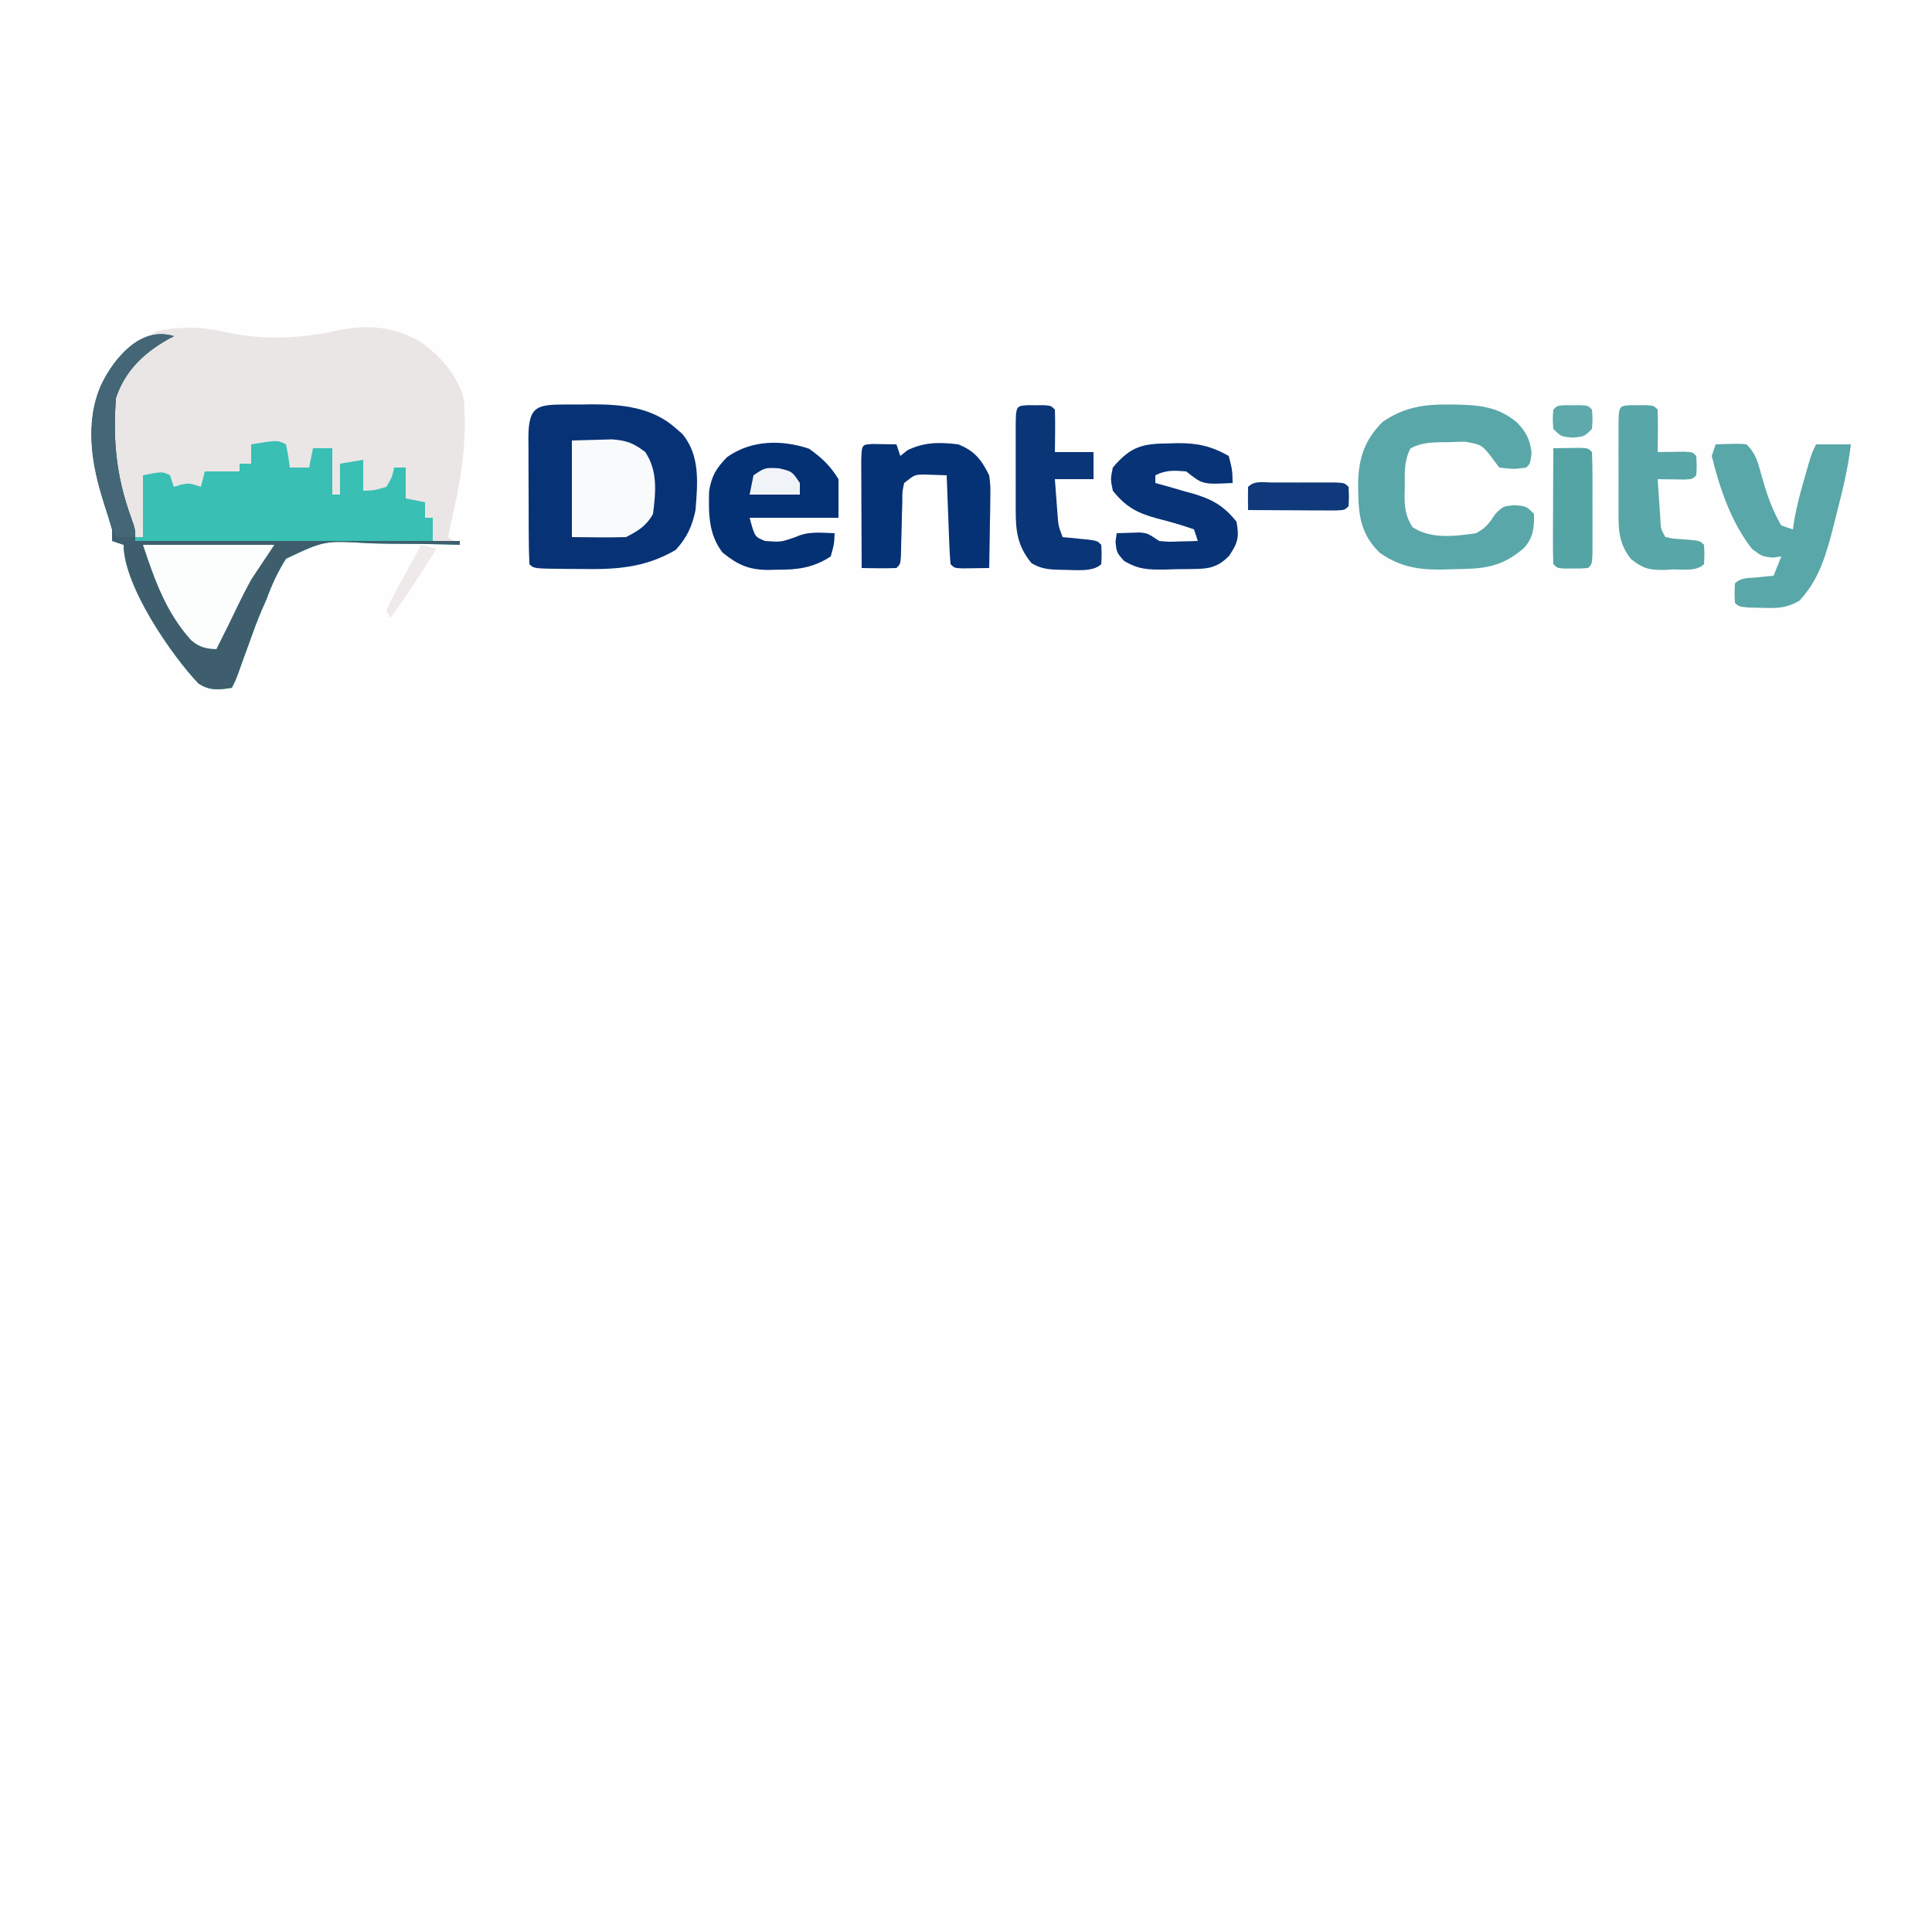
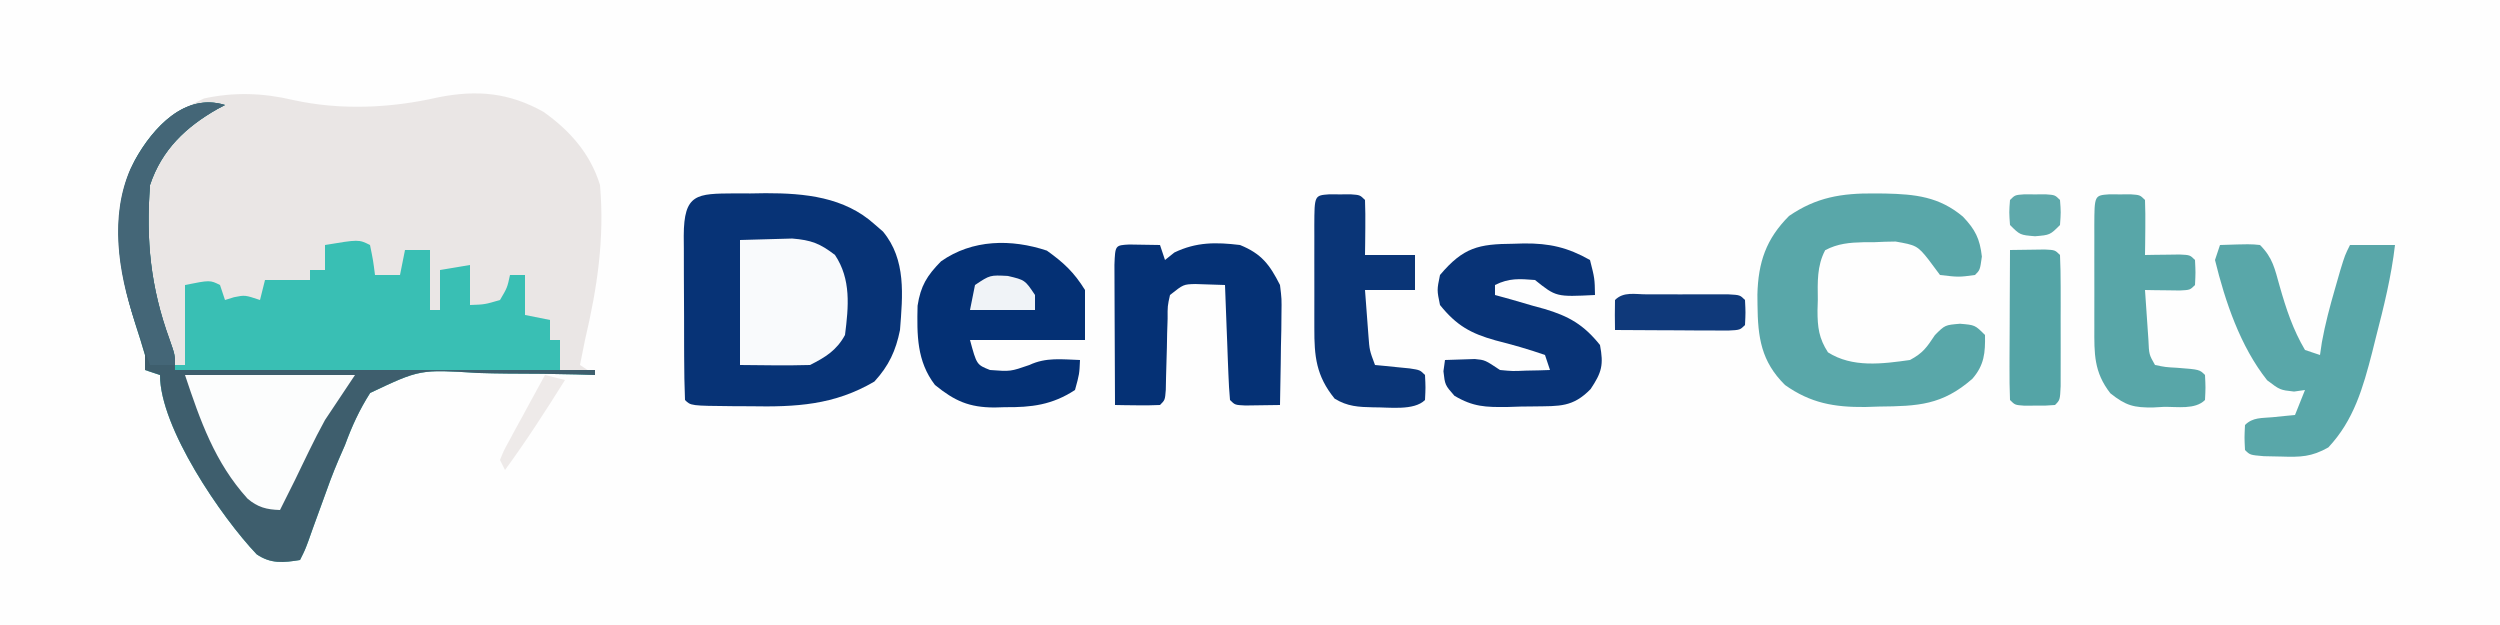
- <svg xmlns="http://www.w3.org/2000/svg" version="1.1" width="500" height="500">
-   <path d="M0 0 C165 0 330 0 500 0 C500 165 500 330 500 500 C335 500 170 500 0 500 C0 335 0 170 0 0 Z " fill="#FEFEFE" transform="translate(0,0)" />
-   <path d="M0 0 C9.512 2.101 19.579 1.631 29.02 -0.535 C36.759 -2.062 43.159 -1.503 50.078 2.375 C55.364 6.114 59.46 10.759 61.375 17 C62.309 27.745 60.826 37.574 58.375 48 C58.035 49.665 57.699 51.331 57.375 53 C58.86 53.99 58.86 53.99 60.375 55 C59.145 54.962 57.914 54.924 56.646 54.885 C52.054 54.762 47.464 54.725 42.87 54.713 C40.887 54.696 38.905 54.656 36.923 54.592 C25.369 53.871 25.369 53.871 15.402 58.59 C13.242 61.988 11.763 65.224 10.375 69 C9.943 69.991 9.51 70.983 9.065 72.004 C7.916 74.705 6.909 77.419 5.938 80.188 C5.273 82.014 4.607 83.841 3.941 85.668 C3.662 86.455 3.383 87.241 3.096 88.052 C2.375 90 2.375 90 1.375 92 C-1.904 92.535 -4.454 92.805 -7.297 90.852 C-14.334 83.446 -26.625 65.553 -26.625 55 C-27.615 54.67 -28.605 54.34 -29.625 54 C-29.625 53.01 -29.625 52.02 -29.625 51 C-30.234 48.905 -30.885 46.823 -31.562 44.75 C-34.927 33.979 -36.959 22.437 -31.625 12 C-28.279 5.906 -24.011 2.58 -17.812 -0.312 C-11.761 -1.618 -6.012 -1.417 0 0 Z " fill="#EAE6E5" transform="translate(58.625,86)" />
-   <path d="M0 0 C-0.508 0.268 -1.016 0.536 -1.539 0.812 C-7.867 4.415 -12.655 8.965 -15 16 C-15.827 27.094 -14.887 36.472 -11.094 46.938 C-10 50 -10 50 -10 52 C-9.34 52 -8.68 52 -8 52 C-8 46.72 -8 41.44 -8 36 C-3 35 -3 35 -1 36 C-0.67 36.99 -0.34 37.98 0 39 C0.598 38.814 1.196 38.629 1.812 38.438 C4 38 4 38 7 39 C7.33 37.68 7.66 36.36 8 35 C11 35 14 35 17 35 C17 34.34 17 33.68 17 33 C17.99 33 18.98 33 20 33 C20 31.35 20 29.7 20 28 C26.75 26.875 26.75 26.875 29 28 C29.625 31.062 29.625 31.062 30 34 C31.65 34 33.3 34 35 34 C35.33 32.35 35.66 30.7 36 29 C37.65 29 39.3 29 41 29 C41 32.96 41 36.92 41 41 C41.66 41 42.32 41 43 41 C43 38.36 43 35.72 43 33 C44.98 32.67 46.96 32.34 49 32 C49 34.64 49 37.28 49 40 C51.947 39.898 51.947 39.898 55 39 C56.453 36.537 56.453 36.537 57 34 C57.99 34 58.98 34 60 34 C60 36.64 60 39.28 60 42 C61.65 42.33 63.3 42.66 65 43 C65 44.32 65 45.64 65 47 C65.66 47 66.32 47 67 47 C67 48.98 67 50.96 67 53 C69.31 53 71.62 53 74 53 C74 53.33 74 53.66 74 54 C72.77 53.962 71.539 53.924 70.271 53.885 C65.679 53.762 61.089 53.725 56.495 53.713 C54.512 53.696 52.53 53.656 50.548 53.592 C38.994 52.871 38.994 52.871 29.027 57.59 C26.867 60.988 25.388 64.224 24 68 C23.568 68.991 23.135 69.983 22.69 71.004 C21.541 73.705 20.534 76.419 19.562 79.188 C18.898 81.014 18.232 82.841 17.566 84.668 C17.287 85.455 17.008 86.241 16.721 87.052 C16 89 16 89 15 91 C11.721 91.535 9.171 91.805 6.328 89.852 C-0.709 82.446 -13 64.553 -13 54 C-13.99 53.67 -14.98 53.34 -16 53 C-16 52.01 -16 51.02 -16 50 C-16.609 47.905 -17.26 45.823 -17.938 43.75 C-21.302 32.979 -23.334 21.437 -18 11 C-14.44 4.516 -7.953 -2.468 0 0 Z " fill="#39BFB4" transform="translate(45,87)" />
-   <path d="M0 0 C1.04 0.003 2.079 0.006 3.15 0.01 C4.669 -0.014 4.669 -0.014 6.219 -0.039 C14.046 -0.044 21.968 0.717 28.025 6.197 C28.571 6.669 29.116 7.141 29.678 7.627 C34.363 13.259 33.621 20.421 33.088 27.322 C32.254 31.463 30.861 34.481 27.963 37.635 C19.915 42.358 12.274 42.743 3.088 42.572 C1.944 42.567 0.801 42.562 -0.377 42.557 C-8.757 42.477 -8.757 42.477 -9.912 41.322 C-10.026 38.461 -10.076 35.625 -10.08 32.764 C-10.083 31.904 -10.087 31.045 -10.09 30.159 C-10.095 28.337 -10.098 26.516 -10.097 24.694 C-10.1 21.9 -10.118 19.106 -10.137 16.312 C-10.14 14.546 -10.142 12.78 -10.143 11.014 C-10.15 10.174 -10.157 9.334 -10.164 8.469 C-10.131 0.012 -7.576 0.054 0 0 Z " fill="#073376" transform="translate(146.9121,104.6777)" />
-   <path d="M0 0 C-0.508 0.268 -1.016 0.536 -1.539 0.812 C-7.867 4.415 -12.655 8.965 -15 16 C-15.825 27.071 -14.896 36.405 -11.094 46.84 C-10 50 -10 50 -10 53 C17.72 53 45.44 53 74 53 C74 53.33 74 53.66 74 54 C72.77 53.962 71.539 53.924 70.271 53.885 C65.679 53.762 61.089 53.725 56.495 53.713 C54.512 53.696 52.53 53.656 50.548 53.592 C38.994 52.871 38.994 52.871 29.027 57.59 C26.867 60.988 25.388 64.224 24 68 C23.568 68.991 23.135 69.983 22.69 71.004 C21.541 73.705 20.534 76.419 19.562 79.188 C18.898 81.014 18.232 82.841 17.566 84.668 C17.287 85.455 17.008 86.241 16.721 87.052 C16 89 16 89 15 91 C11.721 91.535 9.171 91.805 6.328 89.852 C-0.709 82.446 -13 64.553 -13 54 C-13.99 53.67 -14.98 53.34 -16 53 C-16 52.01 -16 51.02 -16 50 C-16.609 47.905 -17.26 45.823 -17.938 43.75 C-21.302 32.979 -23.334 21.437 -18 11 C-14.44 4.516 -7.953 -2.468 0 0 Z " fill="#3E5E6D" transform="translate(45,87)" />
-   <path d="M0 0 C0.707 0.006 1.415 0.011 2.144 0.017 C8.196 0.158 12.923 0.633 17.707 4.637 C20.18 7.233 21.097 9.064 21.5 12.625 C21.125 15.312 21.125 15.312 20.125 16.312 C16.875 16.75 16.875 16.75 13.125 16.312 C12.023 14.831 12.023 14.831 10.898 13.32 C8.609 10.381 8.249 10.335 4.242 9.621 C2.828 9.633 1.413 9.677 0 9.75 C-0.715 9.752 -1.431 9.754 -2.168 9.756 C-4.985 9.827 -7.327 10.023 -9.84 11.352 C-11.512 14.519 -11.347 17.757 -11.312 21.25 C-11.332 21.966 -11.352 22.682 -11.373 23.42 C-11.37 26.766 -11.11 28.949 -9.281 31.781 C-4.396 34.89 1.578 34.094 7.125 33.312 C9.729 31.904 10.44 30.839 12.125 28.312 C14.125 26.312 14.125 26.312 17.125 26.062 C20.125 26.312 20.125 26.312 22.125 28.312 C22.193 31.872 21.989 34.318 19.598 37.07 C13.568 42.348 8.716 42.545 0.938 42.625 C-0.444 42.669 -0.444 42.669 -1.854 42.713 C-8.027 42.77 -12.772 41.938 -17.875 38.312 C-22.642 33.59 -23.315 28.817 -23.375 22.25 C-23.381 21.577 -23.388 20.905 -23.395 20.212 C-23.231 13.763 -21.663 9.101 -17.062 4.5 C-11.592 0.746 -6.539 -0.054 0 0 Z " fill="#59A7A9" transform="translate(374.875,104.6875)" />
-   <path d="M0 0 C3.366 2.404 5.433 4.33 7.625 7.875 C7.625 11.175 7.625 14.475 7.625 17.875 C0.035 17.875 -7.555 17.875 -15.375 17.875 C-14.039 22.82 -14.039 22.82 -11.375 23.875 C-7.285 24.184 -7.285 24.184 -3.5 22.875 C-0.162 21.304 2.965 21.753 6.625 21.875 C6.5 24.688 6.5 24.688 5.625 27.875 C1.074 30.853 -3.062 31.367 -8.375 31.312 C-9.404 31.342 -9.404 31.342 -10.453 31.373 C-15.569 31.368 -18.441 30.069 -22.375 26.875 C-26.038 22.114 -25.992 16.82 -25.859 11.016 C-25.243 7.02 -23.963 4.989 -21.176 2.145 C-14.906 -2.275 -7.106 -2.369 0 0 Z " fill="#043074" transform="translate(209.375,116.125)" />
-   <path d="M0 0 C6.055 -0.195 6.055 -0.195 8 0 C10.573 2.573 10.945 4.759 11.938 8.25 C13.226 12.779 14.597 16.929 17 21 C17.99 21.33 18.98 21.66 20 22 C20.124 21.16 20.247 20.319 20.375 19.453 C21.036 15.799 21.968 12.316 23 8.75 C23.351 7.528 23.701 6.306 24.062 5.047 C25 2 25 2 26 0 C28.97 0 31.94 0 35 0 C34.268 6.291 32.775 12.312 31.188 18.438 C30.939 19.436 30.691 20.434 30.436 21.463 C28.603 28.555 26.766 35.053 21.672 40.48 C18.316 42.389 16.087 42.438 12.25 42.312 C10.525 42.276 10.525 42.276 8.766 42.238 C6 42 6 42 5 41 C4.875 38.5 4.875 38.5 5 36 C6.583 34.417 8.38 34.653 10.562 34.438 C11.389 34.354 12.215 34.27 13.066 34.184 C13.704 34.123 14.343 34.062 15 34 C15.66 32.35 16.32 30.7 17 29 C16.278 29.103 15.556 29.206 14.812 29.312 C12 29 12 29 9.438 27.062 C4.078 20.328 1.032 11.302 -1 3 C-0.67 2.01 -0.34 1.02 0 0 Z " fill="#59A7A9" transform="translate(444,115)" />
-   <path d="M0 0 C2.051 0.033 4.102 0.065 6.152 0.098 C6.482 1.088 6.812 2.078 7.152 3.098 C7.771 2.603 8.39 2.108 9.027 1.598 C13.436 -0.519 17.34 -0.481 22.152 0.098 C26.451 1.835 28.088 4.018 30.152 8.098 C30.493 10.868 30.493 10.868 30.445 13.836 C30.431 15.436 30.431 15.436 30.416 17.068 C30.391 18.171 30.366 19.274 30.34 20.41 C30.32 22.093 30.32 22.093 30.299 23.811 C30.264 26.573 30.214 29.335 30.152 32.098 C28.673 32.125 27.194 32.144 25.715 32.16 C24.479 32.178 24.479 32.178 23.219 32.195 C21.152 32.098 21.152 32.098 20.152 31.098 C19.995 29.392 19.901 27.68 19.836 25.969 C19.794 24.934 19.752 23.9 19.709 22.834 C19.67 21.745 19.63 20.657 19.59 19.535 C19.547 18.443 19.503 17.35 19.459 16.225 C19.353 13.516 19.251 10.807 19.152 8.098 C17.265 8.036 17.265 8.036 15.34 7.973 C14.632 7.949 13.924 7.926 13.195 7.902 C10.839 7.965 10.839 7.965 8.152 10.098 C7.661 12.301 7.661 12.301 7.676 14.852 C7.629 16.256 7.629 16.256 7.582 17.689 C7.564 18.67 7.546 19.65 7.527 20.66 C7.477 22.599 7.422 24.538 7.363 26.477 C7.346 27.338 7.328 28.2 7.31 29.088 C7.152 31.098 7.152 31.098 6.152 32.098 C4.633 32.169 3.111 32.182 1.59 32.16 C0.764 32.151 -0.063 32.142 -0.914 32.133 C-1.552 32.121 -2.19 32.11 -2.848 32.098 C-2.872 27.701 -2.89 23.305 -2.903 18.908 C-2.908 17.411 -2.914 15.914 -2.923 14.418 C-2.935 12.271 -2.941 10.124 -2.945 7.977 C-2.951 6.683 -2.956 5.39 -2.961 4.057 C-2.811 0.149 -2.811 0.149 0 0 Z " fill="#053175" transform="translate(225.8477,114.9023)" />
-   <path d="M0 0 C0.695 -0.021 1.391 -0.041 2.107 -0.062 C7.215 -0.101 10.835 0.724 15.312 3.25 C16.25 6.938 16.25 6.938 16.312 10.25 C8.548 10.638 8.548 10.638 4.312 7.25 C1.201 7.001 -0.878 6.845 -3.688 8.25 C-3.688 8.91 -3.688 9.57 -3.688 10.25 C-2.591 10.553 -1.494 10.856 -0.363 11.168 C1.091 11.59 2.546 12.014 4 12.438 C4.721 12.634 5.442 12.831 6.186 13.033 C11.063 14.481 14.034 16.164 17.312 20.25 C18.057 24.221 17.685 25.691 15.438 29.062 C11.868 32.736 9.174 32.45 4.271 32.533 C2.9 32.548 2.9 32.548 1.5 32.562 C0.146 32.606 0.146 32.606 -1.236 32.65 C-5.552 32.692 -8.025 32.643 -11.805 30.402 C-13.688 28.25 -13.688 28.25 -14 25.5 C-13.897 24.758 -13.794 24.015 -13.688 23.25 C-12.429 23.209 -11.171 23.168 -9.875 23.125 C-9.167 23.102 -8.46 23.079 -7.73 23.055 C-5.688 23.25 -5.688 23.25 -2.688 25.25 C-0.172 25.492 -0.172 25.492 2.5 25.375 C3.852 25.348 3.852 25.348 5.23 25.32 C5.918 25.297 6.605 25.274 7.312 25.25 C6.982 24.26 6.652 23.27 6.312 22.25 C3.028 21.088 -0.238 20.181 -3.609 19.32 C-8.514 17.95 -11.398 16.353 -14.688 12.25 C-15.312 9.25 -15.312 9.25 -14.688 6.25 C-10.008 0.708 -6.969 0.05 0 0 Z " fill="#083376" transform="translate(302.6875,114.75)" />
-   <path d="M0 0 C0.722 0.003 1.444 0.005 2.188 0.008 C2.909 0.005 3.631 0.003 4.375 0 C6.188 0.133 6.188 0.133 7.188 1.133 C7.26 2.986 7.271 4.841 7.25 6.695 C7.241 7.707 7.232 8.719 7.223 9.762 C7.211 10.544 7.199 11.327 7.188 12.133 C7.826 12.121 8.464 12.11 9.121 12.098 C9.947 12.089 10.774 12.08 11.625 12.07 C12.449 12.059 13.272 12.047 14.121 12.035 C16.188 12.133 16.188 12.133 17.188 13.133 C17.312 15.633 17.312 15.633 17.188 18.133 C16.188 19.133 16.188 19.133 14.121 19.23 C13.297 19.219 12.474 19.207 11.625 19.195 C10.799 19.186 9.972 19.177 9.121 19.168 C8.164 19.151 8.164 19.151 7.188 19.133 C7.328 21.258 7.475 23.383 7.625 25.508 C7.706 26.691 7.787 27.875 7.871 29.094 C7.998 32.048 7.998 32.048 9.188 34.133 C11.281 34.562 11.281 34.562 13.688 34.695 C18.091 35.037 18.091 35.037 19.188 36.133 C19.312 38.633 19.312 38.633 19.188 41.133 C17.211 43.109 13.624 42.452 10.938 42.508 C9.934 42.564 9.934 42.564 8.91 42.621 C4.99 42.69 3.36 42.271 0.266 39.797 C-3.064 35.528 -2.96 31.842 -2.945 26.656 C-2.946 25.93 -2.947 25.205 -2.948 24.457 C-2.949 22.925 -2.947 21.394 -2.943 19.862 C-2.938 17.51 -2.943 15.157 -2.949 12.805 C-2.949 11.318 -2.947 9.831 -2.945 8.344 C-2.947 7.636 -2.949 6.929 -2.951 6.201 C-2.922 0.214 -2.922 0.214 0 0 Z " fill="#58A6A8" transform="translate(421.8125,104.8672)" />
-   <path d="M0 0 C0.722 0.003 1.444 0.005 2.188 0.008 C2.909 0.005 3.631 0.003 4.375 0 C6.188 0.133 6.188 0.133 7.188 1.133 C7.26 2.986 7.271 4.841 7.25 6.695 C7.241 7.707 7.232 8.719 7.223 9.762 C7.211 10.544 7.199 11.327 7.188 12.133 C10.488 12.133 13.787 12.133 17.188 12.133 C17.188 14.443 17.188 16.753 17.188 19.133 C13.887 19.133 10.588 19.133 7.188 19.133 C7.329 21.071 7.476 23.008 7.625 24.945 C7.747 26.564 7.747 26.564 7.871 28.215 C8.09 31.193 8.09 31.193 9.188 34.133 C10.145 34.224 10.145 34.224 11.121 34.316 C11.947 34.4 12.774 34.484 13.625 34.57 C14.449 34.652 15.272 34.733 16.121 34.816 C18.188 35.133 18.188 35.133 19.188 36.133 C19.312 38.633 19.312 38.633 19.188 41.133 C16.978 43.342 11.903 42.557 8.853 42.599 C5.89 42.54 3.674 42.431 1.117 40.863 C-2.602 36.286 -2.961 32.396 -2.945 26.754 C-2.947 25.663 -2.947 25.663 -2.948 24.55 C-2.949 23.013 -2.947 21.475 -2.943 19.938 C-2.938 17.576 -2.943 15.215 -2.949 12.854 C-2.949 11.362 -2.947 9.87 -2.945 8.379 C-2.947 7.669 -2.949 6.958 -2.951 6.226 C-2.922 0.214 -2.922 0.214 0 0 Z " fill="#0A3577" transform="translate(265.8125,104.8672)" />
-   <path d="M0 0 C11.22 0 22.44 0 34 0 C32.02 2.97 30.04 5.94 28 9 C26.891 11.038 25.819 13.097 24.812 15.188 C24.345 16.15 23.877 17.113 23.395 18.105 C22.934 19.061 22.474 20.016 22 21 C21.003 23.001 20.004 25.002 19 27 C16.342 26.922 14.55 26.47 12.508 24.727 C5.971 17.512 3.048 9.143 0 0 Z " fill="#FCFDFD" transform="translate(37,141)" />
-   <path d="M0 0 C2.207 -0.062 4.414 -0.124 6.688 -0.188 C8.55 -0.24 8.55 -0.24 10.449 -0.293 C14.246 0.02 16.015 0.692 19 3 C22.246 7.869 21.72 13.312 21 19 C19.336 22.056 17.102 23.449 14 25 C9.331 25.14 4.672 25.042 0 25 C0 16.75 0 8.5 0 0 Z " fill="#F9FAFC" transform="translate(148,114)" />
-   <path d="M0 0 C1.479 -0.027 2.958 -0.046 4.438 -0.062 C5.261 -0.074 6.085 -0.086 6.934 -0.098 C9 0 9 0 10 1 C10.1 3.134 10.131 5.27 10.133 7.406 C10.134 8.707 10.135 10.008 10.137 11.348 C10.134 12.369 10.134 12.369 10.13 13.411 C10.125 15.491 10.13 17.572 10.137 19.652 C10.135 20.953 10.134 22.254 10.133 23.594 C10.132 24.797 10.131 26 10.129 27.24 C10 30 10 30 9 31 C7.188 31.133 7.188 31.133 5 31.125 C4.278 31.128 3.556 31.13 2.812 31.133 C1 31 1 31 0 30 C-0.088 27.781 -0.107 25.56 -0.098 23.34 C-0.096 22.675 -0.095 22.011 -0.093 21.326 C-0.088 19.197 -0.075 17.067 -0.062 14.938 C-0.057 13.497 -0.053 12.056 -0.049 10.615 C-0.038 7.077 -0.021 3.538 0 0 Z " fill="#54A4A6" transform="translate(402,116)" />
-   <path d="M0 0 C-0.508 0.268 -1.016 0.536 -1.539 0.812 C-7.867 4.415 -12.655 8.965 -15 16 C-15.827 27.094 -14.887 36.472 -11.094 46.938 C-10 50 -10 50 -10 52 C-11.65 52 -13.3 52 -15 52 C-15.82 49.648 -16.631 47.294 -17.438 44.938 C-17.668 44.281 -17.898 43.624 -18.135 42.947 C-21.374 33.418 -23.083 22.248 -18.906 12.773 C-15.324 5.764 -8.791 -2.728 0 0 Z " fill="#446677" transform="translate(45,87)" />
-   <path d="M0 0 C1.075 -0.001 2.15 -0.003 3.258 -0.004 C4.39 -0 5.521 0.004 6.688 0.008 C7.819 0.004 8.951 0 10.117 -0.004 C11.192 -0.003 12.267 -0.001 13.375 0 C14.866 0.002 14.866 0.002 16.387 0.003 C18.688 0.133 18.688 0.133 19.688 1.133 C19.812 3.633 19.812 3.633 19.688 6.133 C18.688 7.133 18.688 7.133 16.279 7.246 C15.237 7.241 14.195 7.236 13.121 7.23 C11.996 7.227 10.872 7.224 9.713 7.221 C8.529 7.212 7.345 7.204 6.125 7.195 C4.937 7.191 3.749 7.186 2.525 7.182 C-0.421 7.17 -3.367 7.153 -6.312 7.133 C-6.355 5.133 -6.353 3.132 -6.312 1.133 C-4.597 -0.583 -2.339 0.003 0 0 Z " fill="#0F397A" transform="translate(329.3125,124.8672)" />
-   <path d="M0 0 C3.438 0.812 3.438 0.812 5.438 3.812 C5.438 4.803 5.438 5.793 5.438 6.812 C1.147 6.812 -3.143 6.812 -7.562 6.812 C-7.232 5.162 -6.902 3.513 -6.562 1.812 C-3.562 -0.188 -3.562 -0.188 0 0 Z " fill="#F0F3F7" transform="translate(201.5625,121.1875)" />
-   <path d="M0 0 C0.722 0.003 1.444 0.005 2.188 0.008 C2.909 0.005 3.631 0.003 4.375 0 C6.188 0.133 6.188 0.133 7.188 1.133 C7.375 3.57 7.375 3.57 7.188 6.133 C5.188 8.133 5.188 8.133 2.188 8.383 C-0.812 8.133 -0.812 8.133 -2.812 6.133 C-3 3.57 -3 3.57 -2.812 1.133 C-1.812 0.133 -1.812 0.133 0 0 Z " fill="#5EA9AB" transform="translate(404.8125,104.8672)" />
-   <path d="M0 0 C1.32 0.33 2.64 0.66 4 1 C0.157 7.124 -3.724 13.169 -8 19 C-8.33 18.34 -8.66 17.68 -9 17 C-8.287 15.212 -8.287 15.212 -7.129 13.086 C-6.72 12.325 -6.31 11.565 -5.889 10.781 C-5.451 9.987 -5.013 9.193 -4.562 8.375 C-4.129 7.573 -3.695 6.771 -3.248 5.945 C-2.172 3.96 -1.09 1.978 0 0 Z " fill="#EEEAE9" transform="translate(109,141)" />
+ <svg xmlns="http://www.w3.org/2000/svg" version="1.1" width="500" height="125">
+   <path d="M0 0 C165 0 330 0 500 0 C500 41.25 500 82.5 500 125 C335 125 170 125 0 125 C0 83.75 0 42.5 0 0 Z " fill="#FEFEFE" transform="translate(0,0)" />
+   <path d="M0 0 C9.512 2.101 19.579 1.631 29.02 -0.535 C36.759 -2.062 43.159 -1.503 50.078 2.375 C55.364 6.114 59.46 10.759 61.375 17 C62.309 27.745 60.826 37.574 58.375 48 C58.035 49.665 57.699 51.331 57.375 53 C58.86 53.99 58.86 53.99 60.375 55 C59.145 54.962 57.914 54.924 56.646 54.885 C52.054 54.762 47.464 54.725 42.87 54.713 C40.887 54.696 38.905 54.656 36.923 54.592 C25.369 53.871 25.369 53.871 15.402 58.59 C13.242 61.988 11.763 65.224 10.375 69 C9.943 69.991 9.51 70.983 9.065 72.004 C7.916 74.705 6.909 77.419 5.938 80.188 C5.273 82.014 4.607 83.841 3.941 85.668 C3.662 86.455 3.383 87.241 3.096 88.052 C2.375 90 2.375 90 1.375 92 C-1.904 92.535 -4.454 92.805 -7.297 90.852 C-14.334 83.446 -26.625 65.553 -26.625 55 C-27.615 54.67 -28.605 54.34 -29.625 54 C-29.625 53.01 -29.625 52.02 -29.625 51 C-30.234 48.905 -30.885 46.823 -31.562 44.75 C-34.927 33.979 -36.959 22.437 -31.625 12 C-28.279 5.906 -24.011 2.58 -17.812 -0.312 C-11.761 -1.618 -6.012 -1.417 0 0 Z " fill="#EAE6E5" transform="translate(58.625,20)" />
+   <path d="M0 0 C-0.508 0.268 -1.016 0.536 -1.539 0.812 C-7.867 4.415 -12.655 8.965 -15 16 C-15.827 27.094 -14.887 36.472 -11.094 46.938 C-10 50 -10 50 -10 52 C-9.34 52 -8.68 52 -8 52 C-8 46.72 -8 41.44 -8 36 C-3 35 -3 35 -1 36 C-0.67 36.99 -0.34 37.98 0 39 C0.598 38.814 1.196 38.629 1.812 38.438 C4 38 4 38 7 39 C7.33 37.68 7.66 36.36 8 35 C11 35 14 35 17 35 C17 34.34 17 33.68 17 33 C17.99 33 18.98 33 20 33 C20 31.35 20 29.7 20 28 C26.75 26.875 26.75 26.875 29 28 C29.625 31.062 29.625 31.062 30 34 C31.65 34 33.3 34 35 34 C35.33 32.35 35.66 30.7 36 29 C37.65 29 39.3 29 41 29 C41 32.96 41 36.92 41 41 C41.66 41 42.32 41 43 41 C43 38.36 43 35.72 43 33 C44.98 32.67 46.96 32.34 49 32 C49 34.64 49 37.28 49 40 C51.947 39.898 51.947 39.898 55 39 C56.453 36.537 56.453 36.537 57 34 C57.99 34 58.98 34 60 34 C60 36.64 60 39.28 60 42 C61.65 42.33 63.3 42.66 65 43 C65 44.32 65 45.64 65 47 C65.66 47 66.32 47 67 47 C67 48.98 67 50.96 67 53 C69.31 53 71.62 53 74 53 C74 53.33 74 53.66 74 54 C72.77 53.962 71.539 53.924 70.271 53.885 C65.679 53.762 61.089 53.725 56.495 53.713 C54.512 53.696 52.53 53.656 50.548 53.592 C38.994 52.871 38.994 52.871 29.027 57.59 C26.867 60.988 25.388 64.224 24 68 C23.568 68.991 23.135 69.983 22.69 71.004 C21.541 73.705 20.534 76.419 19.562 79.188 C18.898 81.014 18.232 82.841 17.566 84.668 C17.287 85.455 17.008 86.241 16.721 87.052 C16 89 16 89 15 91 C11.721 91.535 9.171 91.805 6.328 89.852 C-0.709 82.446 -13 64.553 -13 54 C-13.99 53.67 -14.98 53.34 -16 53 C-16 52.01 -16 51.02 -16 50 C-16.609 47.905 -17.26 45.823 -17.938 43.75 C-21.302 32.979 -23.334 21.437 -18 11 C-14.44 4.516 -7.953 -2.468 0 0 Z " fill="#39BFB4" transform="translate(45,21)" />
+   <path d="M0 0 C1.04 0.003 2.079 0.006 3.15 0.01 C4.669 -0.014 4.669 -0.014 6.219 -0.039 C14.046 -0.044 21.968 0.717 28.025 6.197 C28.571 6.669 29.116 7.141 29.678 7.627 C34.363 13.259 33.621 20.421 33.088 27.322 C32.254 31.463 30.861 34.481 27.963 37.635 C19.915 42.358 12.274 42.743 3.088 42.572 C1.944 42.567 0.801 42.562 -0.377 42.557 C-8.757 42.477 -8.757 42.477 -9.912 41.322 C-10.026 38.461 -10.076 35.625 -10.08 32.764 C-10.083 31.904 -10.087 31.045 -10.09 30.159 C-10.095 28.337 -10.098 26.516 -10.097 24.694 C-10.1 21.9 -10.118 19.106 -10.137 16.312 C-10.14 14.546 -10.142 12.78 -10.143 11.014 C-10.15 10.174 -10.157 9.334 -10.164 8.469 C-10.131 0.012 -7.576 0.054 0 0 Z " fill="#073376" transform="translate(146.9121,38.67773)" />
+   <path d="M0 0 C-0.508 0.268 -1.016 0.536 -1.539 0.812 C-7.867 4.415 -12.655 8.965 -15 16 C-15.825 27.071 -14.896 36.405 -11.094 46.84 C-10 50 -10 50 -10 53 C17.72 53 45.44 53 74 53 C74 53.33 74 53.66 74 54 C72.77 53.962 71.539 53.924 70.271 53.885 C65.679 53.762 61.089 53.725 56.495 53.713 C54.512 53.696 52.53 53.656 50.548 53.592 C38.994 52.871 38.994 52.871 29.027 57.59 C26.867 60.988 25.388 64.224 24 68 C23.568 68.991 23.135 69.983 22.69 71.004 C21.541 73.705 20.534 76.419 19.562 79.188 C18.898 81.014 18.232 82.841 17.566 84.668 C17.287 85.455 17.008 86.241 16.721 87.052 C16 89 16 89 15 91 C11.721 91.535 9.171 91.805 6.328 89.852 C-0.709 82.446 -13 64.553 -13 54 C-13.99 53.67 -14.98 53.34 -16 53 C-16 52.01 -16 51.02 -16 50 C-16.609 47.905 -17.26 45.823 -17.938 43.75 C-21.302 32.979 -23.334 21.437 -18 11 C-14.44 4.516 -7.953 -2.468 0 0 Z " fill="#3E5E6D" transform="translate(45,21)" />
+   <path d="M0 0 C0.707 0.006 1.415 0.011 2.144 0.017 C8.196 0.158 12.923 0.633 17.707 4.637 C20.18 7.233 21.097 9.064 21.5 12.625 C21.125 15.312 21.125 15.312 20.125 16.312 C16.875 16.75 16.875 16.75 13.125 16.312 C12.023 14.831 12.023 14.831 10.898 13.32 C8.609 10.381 8.249 10.335 4.242 9.621 C2.828 9.633 1.413 9.677 0 9.75 C-0.715 9.752 -1.431 9.754 -2.168 9.756 C-4.985 9.827 -7.327 10.023 -9.84 11.352 C-11.512 14.519 -11.347 17.757 -11.312 21.25 C-11.332 21.966 -11.352 22.682 -11.373 23.42 C-11.37 26.766 -11.11 28.949 -9.281 31.781 C-4.396 34.89 1.578 34.094 7.125 33.312 C9.729 31.904 10.44 30.839 12.125 28.312 C14.125 26.312 14.125 26.312 17.125 26.062 C20.125 26.312 20.125 26.312 22.125 28.312 C22.193 31.872 21.989 34.318 19.598 37.07 C13.568 42.348 8.716 42.545 0.938 42.625 C-0.444 42.669 -0.444 42.669 -1.854 42.713 C-8.027 42.77 -12.772 41.938 -17.875 38.312 C-22.642 33.59 -23.315 28.817 -23.375 22.25 C-23.381 21.577 -23.388 20.905 -23.395 20.212 C-23.231 13.763 -21.663 9.101 -17.062 4.5 C-11.592 0.746 -6.539 -0.054 0 0 Z " fill="#59A7A9" transform="translate(374.875,38.6875)" />
+   <path d="M0 0 C3.366 2.404 5.433 4.33 7.625 7.875 C7.625 11.175 7.625 14.475 7.625 17.875 C0.035 17.875 -7.555 17.875 -15.375 17.875 C-14.039 22.82 -14.039 22.82 -11.375 23.875 C-7.285 24.184 -7.285 24.184 -3.5 22.875 C-0.162 21.304 2.965 21.753 6.625 21.875 C6.5 24.688 6.5 24.688 5.625 27.875 C1.074 30.853 -3.062 31.367 -8.375 31.312 C-9.404 31.342 -9.404 31.342 -10.453 31.373 C-15.569 31.368 -18.441 30.069 -22.375 26.875 C-26.038 22.114 -25.992 16.82 -25.859 11.016 C-25.243 7.02 -23.963 4.989 -21.176 2.145 C-14.906 -2.275 -7.106 -2.369 0 0 Z " fill="#043074" transform="translate(209.375,50.125)" />
+   <path d="M0 0 C6.055 -0.195 6.055 -0.195 8 0 C10.573 2.573 10.945 4.759 11.938 8.25 C13.226 12.779 14.597 16.929 17 21 C17.99 21.33 18.98 21.66 20 22 C20.124 21.16 20.247 20.319 20.375 19.453 C21.036 15.799 21.968 12.316 23 8.75 C23.351 7.528 23.701 6.306 24.062 5.047 C25 2 25 2 26 0 C28.97 0 31.94 0 35 0 C34.268 6.291 32.775 12.312 31.188 18.438 C30.939 19.436 30.691 20.434 30.436 21.463 C28.603 28.555 26.766 35.053 21.672 40.48 C18.316 42.389 16.087 42.438 12.25 42.312 C10.525 42.276 10.525 42.276 8.766 42.238 C6 42 6 42 5 41 C4.875 38.5 4.875 38.5 5 36 C6.583 34.417 8.38 34.653 10.562 34.438 C11.389 34.354 12.215 34.27 13.066 34.184 C13.704 34.123 14.343 34.062 15 34 C15.66 32.35 16.32 30.7 17 29 C16.278 29.103 15.556 29.206 14.812 29.312 C12 29 12 29 9.438 27.062 C4.078 20.328 1.032 11.302 -1 3 C-0.67 2.01 -0.34 1.02 0 0 Z " fill="#59A7A9" transform="translate(444,49)" />
+   <path d="M0 0 C2.051 0.033 4.102 0.065 6.152 0.098 C6.482 1.088 6.812 2.078 7.152 3.098 C7.771 2.603 8.39 2.108 9.027 1.598 C13.436 -0.519 17.34 -0.481 22.152 0.098 C26.451 1.835 28.088 4.018 30.152 8.098 C30.493 10.868 30.493 10.868 30.445 13.836 C30.431 15.436 30.431 15.436 30.416 17.068 C30.391 18.171 30.366 19.274 30.34 20.41 C30.32 22.093 30.32 22.093 30.299 23.811 C30.264 26.573 30.214 29.335 30.152 32.098 C28.673 32.125 27.194 32.144 25.715 32.16 C24.479 32.178 24.479 32.178 23.219 32.195 C21.152 32.098 21.152 32.098 20.152 31.098 C19.995 29.392 19.901 27.68 19.836 25.969 C19.794 24.934 19.752 23.9 19.709 22.834 C19.67 21.745 19.63 20.657 19.59 19.535 C19.547 18.443 19.503 17.35 19.459 16.225 C19.353 13.516 19.251 10.807 19.152 8.098 C17.265 8.036 17.265 8.036 15.34 7.973 C14.632 7.949 13.924 7.926 13.195 7.902 C10.839 7.965 10.839 7.965 8.152 10.098 C7.661 12.301 7.661 12.301 7.676 14.852 C7.629 16.256 7.629 16.256 7.582 17.689 C7.564 18.67 7.546 19.65 7.527 20.66 C7.477 22.599 7.422 24.538 7.363 26.477 C7.346 27.338 7.328 28.2 7.31 29.088 C7.152 31.098 7.152 31.098 6.152 32.098 C4.633 32.169 3.111 32.182 1.59 32.16 C0.764 32.151 -0.063 32.142 -0.914 32.133 C-1.552 32.121 -2.19 32.11 -2.848 32.098 C-2.872 27.701 -2.89 23.305 -2.903 18.908 C-2.908 17.411 -2.914 15.914 -2.923 14.418 C-2.935 12.271 -2.941 10.124 -2.945 7.977 C-2.951 6.683 -2.956 5.39 -2.961 4.057 C-2.811 0.149 -2.811 0.149 0 0 Z " fill="#053175" transform="translate(225.8477,48.90234)" />
+   <path d="M0 0 C0.695 -0.021 1.391 -0.041 2.107 -0.062 C7.215 -0.101 10.835 0.724 15.312 3.25 C16.25 6.938 16.25 6.938 16.312 10.25 C8.548 10.638 8.548 10.638 4.312 7.25 C1.201 7.001 -0.878 6.845 -3.688 8.25 C-3.688 8.91 -3.688 9.57 -3.688 10.25 C-2.591 10.553 -1.494 10.856 -0.363 11.168 C1.091 11.59 2.546 12.014 4 12.438 C4.721 12.634 5.442 12.831 6.186 13.033 C11.063 14.481 14.034 16.164 17.312 20.25 C18.057 24.221 17.685 25.691 15.438 29.062 C11.868 32.736 9.174 32.45 4.271 32.533 C2.9 32.548 2.9 32.548 1.5 32.562 C0.146 32.606 0.146 32.606 -1.236 32.65 C-5.552 32.692 -8.025 32.643 -11.805 30.402 C-13.688 28.25 -13.688 28.25 -14 25.5 C-13.897 24.758 -13.794 24.015 -13.688 23.25 C-12.429 23.209 -11.171 23.168 -9.875 23.125 C-9.167 23.102 -8.46 23.079 -7.73 23.055 C-5.688 23.25 -5.688 23.25 -2.688 25.25 C-0.172 25.492 -0.172 25.492 2.5 25.375 C3.852 25.348 3.852 25.348 5.23 25.32 C5.918 25.297 6.605 25.274 7.312 25.25 C6.982 24.26 6.652 23.27 6.312 22.25 C3.028 21.088 -0.238 20.181 -3.609 19.32 C-8.514 17.95 -11.398 16.353 -14.688 12.25 C-15.312 9.25 -15.312 9.25 -14.688 6.25 C-10.008 0.708 -6.969 0.05 0 0 Z " fill="#083376" transform="translate(302.6875,48.75)" />
+   <path d="M0 0 C0.722 0.003 1.444 0.005 2.188 0.008 C2.909 0.005 3.631 0.003 4.375 0 C6.188 0.133 6.188 0.133 7.188 1.133 C7.26 2.986 7.271 4.841 7.25 6.695 C7.241 7.707 7.232 8.719 7.223 9.762 C7.211 10.544 7.199 11.327 7.188 12.133 C7.826 12.121 8.464 12.11 9.121 12.098 C9.947 12.089 10.774 12.08 11.625 12.07 C12.449 12.059 13.272 12.047 14.121 12.035 C16.188 12.133 16.188 12.133 17.188 13.133 C17.312 15.633 17.312 15.633 17.188 18.133 C16.188 19.133 16.188 19.133 14.121 19.23 C13.297 19.219 12.474 19.207 11.625 19.195 C10.799 19.186 9.972 19.177 9.121 19.168 C8.164 19.151 8.164 19.151 7.188 19.133 C7.328 21.258 7.475 23.383 7.625 25.508 C7.706 26.691 7.787 27.875 7.871 29.094 C7.998 32.048 7.998 32.048 9.188 34.133 C11.281 34.562 11.281 34.562 13.688 34.695 C18.091 35.037 18.091 35.037 19.188 36.133 C19.312 38.633 19.312 38.633 19.188 41.133 C17.211 43.109 13.624 42.452 10.938 42.508 C9.934 42.564 9.934 42.564 8.91 42.621 C4.99 42.69 3.36 42.271 0.266 39.797 C-3.064 35.528 -2.96 31.842 -2.945 26.656 C-2.946 25.93 -2.947 25.205 -2.948 24.457 C-2.949 22.925 -2.947 21.394 -2.943 19.862 C-2.938 17.51 -2.943 15.157 -2.949 12.805 C-2.949 11.318 -2.947 9.831 -2.945 8.344 C-2.947 7.636 -2.949 6.929 -2.951 6.201 C-2.922 0.214 -2.922 0.214 0 0 Z " fill="#58A6A8" transform="translate(421.8125,38.86719)" />
+   <path d="M0 0 C0.722 0.003 1.444 0.005 2.188 0.008 C2.909 0.005 3.631 0.003 4.375 0 C6.188 0.133 6.188 0.133 7.188 1.133 C7.26 2.986 7.271 4.841 7.25 6.695 C7.241 7.707 7.232 8.719 7.223 9.762 C7.211 10.544 7.199 11.327 7.188 12.133 C10.488 12.133 13.787 12.133 17.188 12.133 C17.188 14.443 17.188 16.753 17.188 19.133 C13.887 19.133 10.588 19.133 7.188 19.133 C7.329 21.071 7.476 23.008 7.625 24.945 C7.747 26.564 7.747 26.564 7.871 28.215 C8.09 31.193 8.09 31.193 9.188 34.133 C10.145 34.224 10.145 34.224 11.121 34.316 C11.947 34.4 12.774 34.484 13.625 34.57 C14.449 34.652 15.272 34.733 16.121 34.816 C18.188 35.133 18.188 35.133 19.188 36.133 C19.312 38.633 19.312 38.633 19.188 41.133 C16.978 43.342 11.903 42.557 8.853 42.599 C5.89 42.54 3.674 42.431 1.117 40.863 C-2.602 36.286 -2.961 32.396 -2.945 26.754 C-2.947 25.663 -2.947 25.663 -2.948 24.55 C-2.949 23.013 -2.947 21.475 -2.943 19.938 C-2.938 17.576 -2.943 15.215 -2.949 12.854 C-2.949 11.362 -2.947 9.87 -2.945 8.379 C-2.947 7.669 -2.949 6.958 -2.951 6.226 C-2.922 0.214 -2.922 0.214 0 0 Z " fill="#0A3577" transform="translate(265.8125,38.86719)" />
+   <path d="M0 0 C11.22 0 22.44 0 34 0 C32.02 2.97 30.04 5.94 28 9 C26.891 11.038 25.819 13.097 24.812 15.188 C24.345 16.15 23.877 17.113 23.395 18.105 C22.934 19.061 22.474 20.016 22 21 C21.003 23.001 20.004 25.002 19 27 C16.342 26.922 14.55 26.47 12.508 24.727 C5.971 17.512 3.048 9.143 0 0 Z " fill="#FCFDFD" transform="translate(37,75)" />
+   <path d="M0 0 C2.207 -0.062 4.414 -0.124 6.688 -0.188 C8.55 -0.24 8.55 -0.24 10.449 -0.293 C14.246 0.02 16.015 0.692 19 3 C22.246 7.869 21.72 13.312 21 19 C19.336 22.056 17.102 23.449 14 25 C9.331 25.14 4.672 25.042 0 25 C0 16.75 0 8.5 0 0 Z " fill="#F9FAFC" transform="translate(148,48)" />
+   <path d="M0 0 C1.479 -0.027 2.958 -0.046 4.438 -0.062 C5.261 -0.074 6.085 -0.086 6.934 -0.098 C9 0 9 0 10 1 C10.1 3.134 10.131 5.27 10.133 7.406 C10.134 8.707 10.135 10.008 10.137 11.348 C10.134 12.369 10.134 12.369 10.13 13.411 C10.125 15.491 10.13 17.572 10.137 19.652 C10.135 20.953 10.134 22.254 10.133 23.594 C10.132 24.797 10.131 26 10.129 27.24 C10 30 10 30 9 31 C7.188 31.133 7.188 31.133 5 31.125 C4.278 31.128 3.556 31.13 2.812 31.133 C1 31 1 31 0 30 C-0.088 27.781 -0.107 25.56 -0.098 23.34 C-0.096 22.675 -0.095 22.011 -0.093 21.326 C-0.088 19.197 -0.075 17.067 -0.062 14.938 C-0.057 13.497 -0.053 12.056 -0.049 10.615 C-0.038 7.077 -0.021 3.538 0 0 Z " fill="#54A4A6" transform="translate(402,50)" />
+   <path d="M0 0 C-0.508 0.268 -1.016 0.536 -1.539 0.812 C-7.867 4.415 -12.655 8.965 -15 16 C-15.827 27.094 -14.887 36.472 -11.094 46.938 C-10 50 -10 50 -10 52 C-11.65 52 -13.3 52 -15 52 C-15.82 49.648 -16.631 47.294 -17.438 44.938 C-17.668 44.281 -17.898 43.624 -18.135 42.947 C-21.374 33.418 -23.083 22.248 -18.906 12.773 C-15.324 5.764 -8.791 -2.728 0 0 Z " fill="#446677" transform="translate(45,21)" />
+   <path d="M0 0 C1.075 -0.001 2.15 -0.003 3.258 -0.004 C4.39 -0 5.521 0.004 6.688 0.008 C7.819 0.004 8.951 0 10.117 -0.004 C11.192 -0.003 12.267 -0.001 13.375 0 C14.866 0.002 14.866 0.002 16.387 0.003 C18.688 0.133 18.688 0.133 19.688 1.133 C19.812 3.633 19.812 3.633 19.688 6.133 C18.688 7.133 18.688 7.133 16.279 7.246 C15.237 7.241 14.195 7.236 13.121 7.23 C11.996 7.227 10.872 7.224 9.713 7.221 C8.529 7.212 7.345 7.204 6.125 7.195 C4.937 7.191 3.749 7.186 2.525 7.182 C-0.421 7.17 -3.367 7.153 -6.312 7.133 C-6.355 5.133 -6.353 3.132 -6.312 1.133 C-4.597 -0.583 -2.339 0.003 0 0 Z " fill="#0F397A" transform="translate(329.3125,58.86719)" />
+   <path d="M0 0 C3.438 0.812 3.438 0.812 5.438 3.812 C5.438 4.803 5.438 5.793 5.438 6.812 C1.147 6.812 -3.143 6.812 -7.562 6.812 C-7.232 5.162 -6.902 3.513 -6.562 1.812 C-3.562 -0.188 -3.562 -0.188 0 0 Z " fill="#F0F3F7" transform="translate(201.5625,55.1875)" />
+   <path d="M0 0 C0.722 0.003 1.444 0.005 2.188 0.008 C2.909 0.005 3.631 0.003 4.375 0 C6.188 0.133 6.188 0.133 7.188 1.133 C7.375 3.57 7.375 3.57 7.188 6.133 C5.188 8.133 5.188 8.133 2.188 8.383 C-0.812 8.133 -0.812 8.133 -2.812 6.133 C-3 3.57 -3 3.57 -2.812 1.133 C-1.812 0.133 -1.812 0.133 0 0 Z " fill="#5EA9AB" transform="translate(404.8125,38.86719)" />
+   <path d="M0 0 C1.32 0.33 2.64 0.66 4 1 C0.157 7.124 -3.724 13.169 -8 19 C-8.33 18.34 -8.66 17.68 -9 17 C-8.287 15.212 -8.287 15.212 -7.129 13.086 C-6.72 12.325 -6.31 11.565 -5.889 10.781 C-5.451 9.987 -5.013 9.193 -4.562 8.375 C-4.129 7.573 -3.695 6.771 -3.248 5.945 C-2.172 3.96 -1.09 1.978 0 0 Z " fill="#EEEAE9" transform="translate(109,75)" />
</svg>
